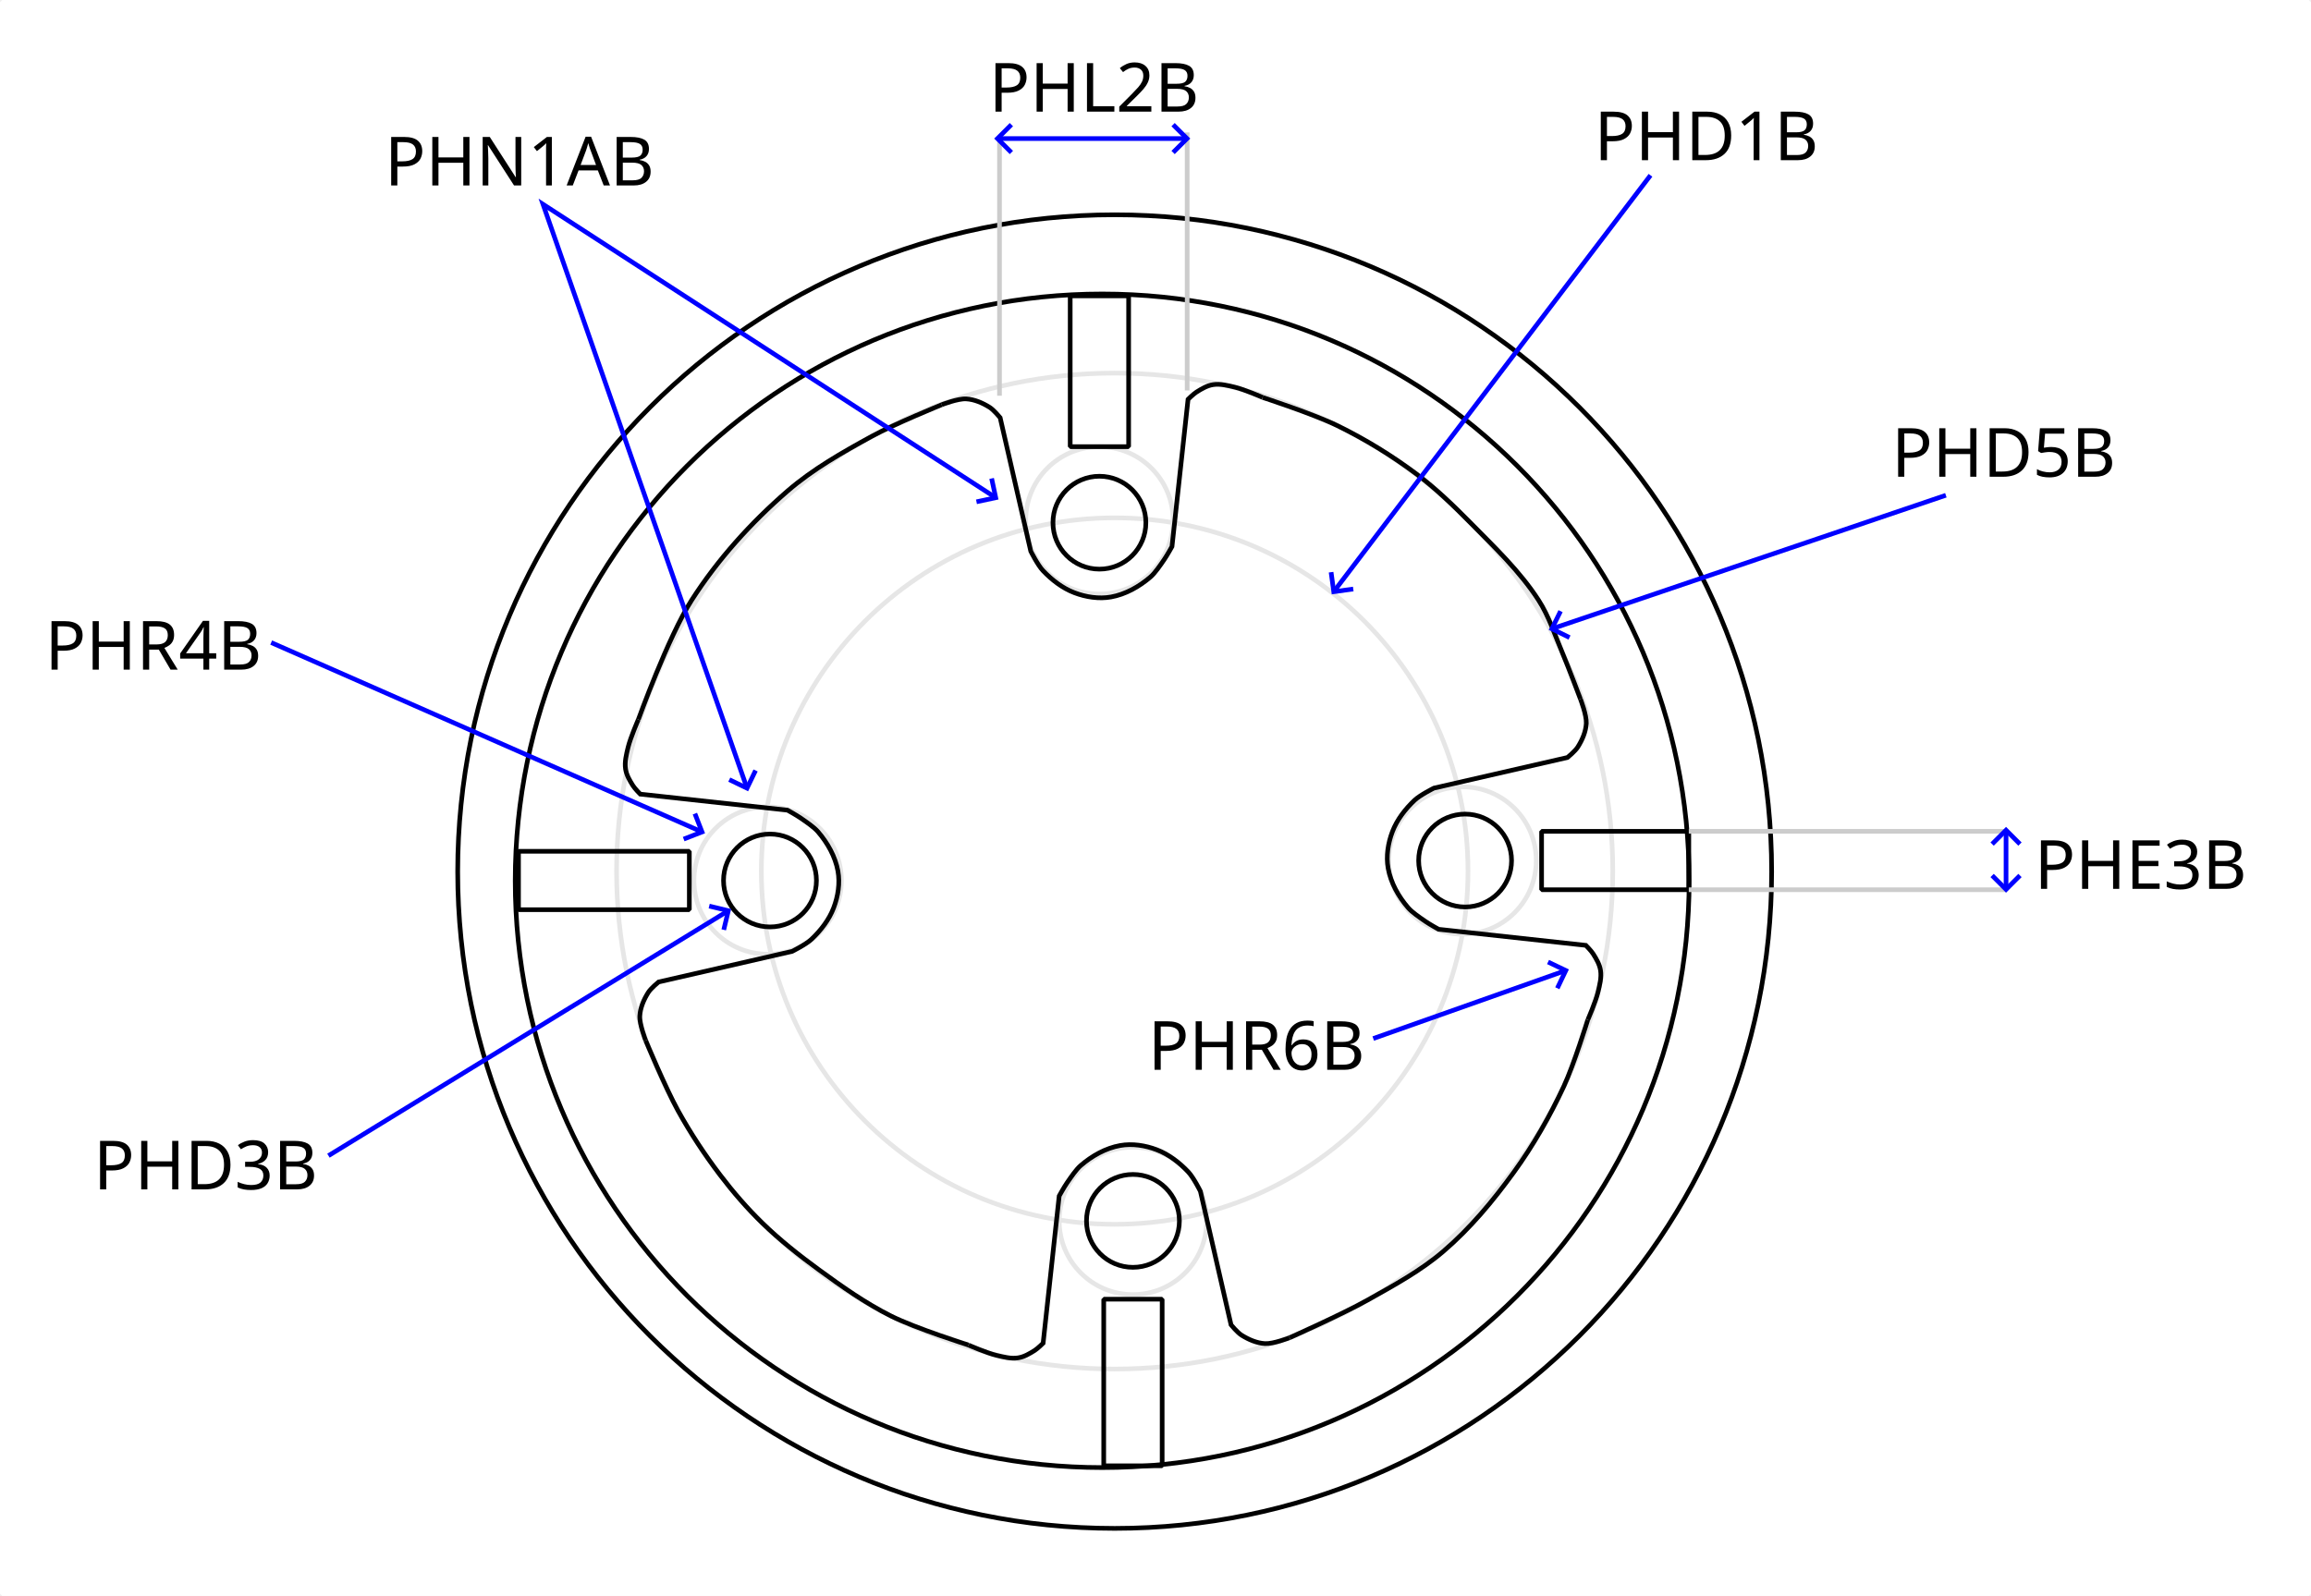
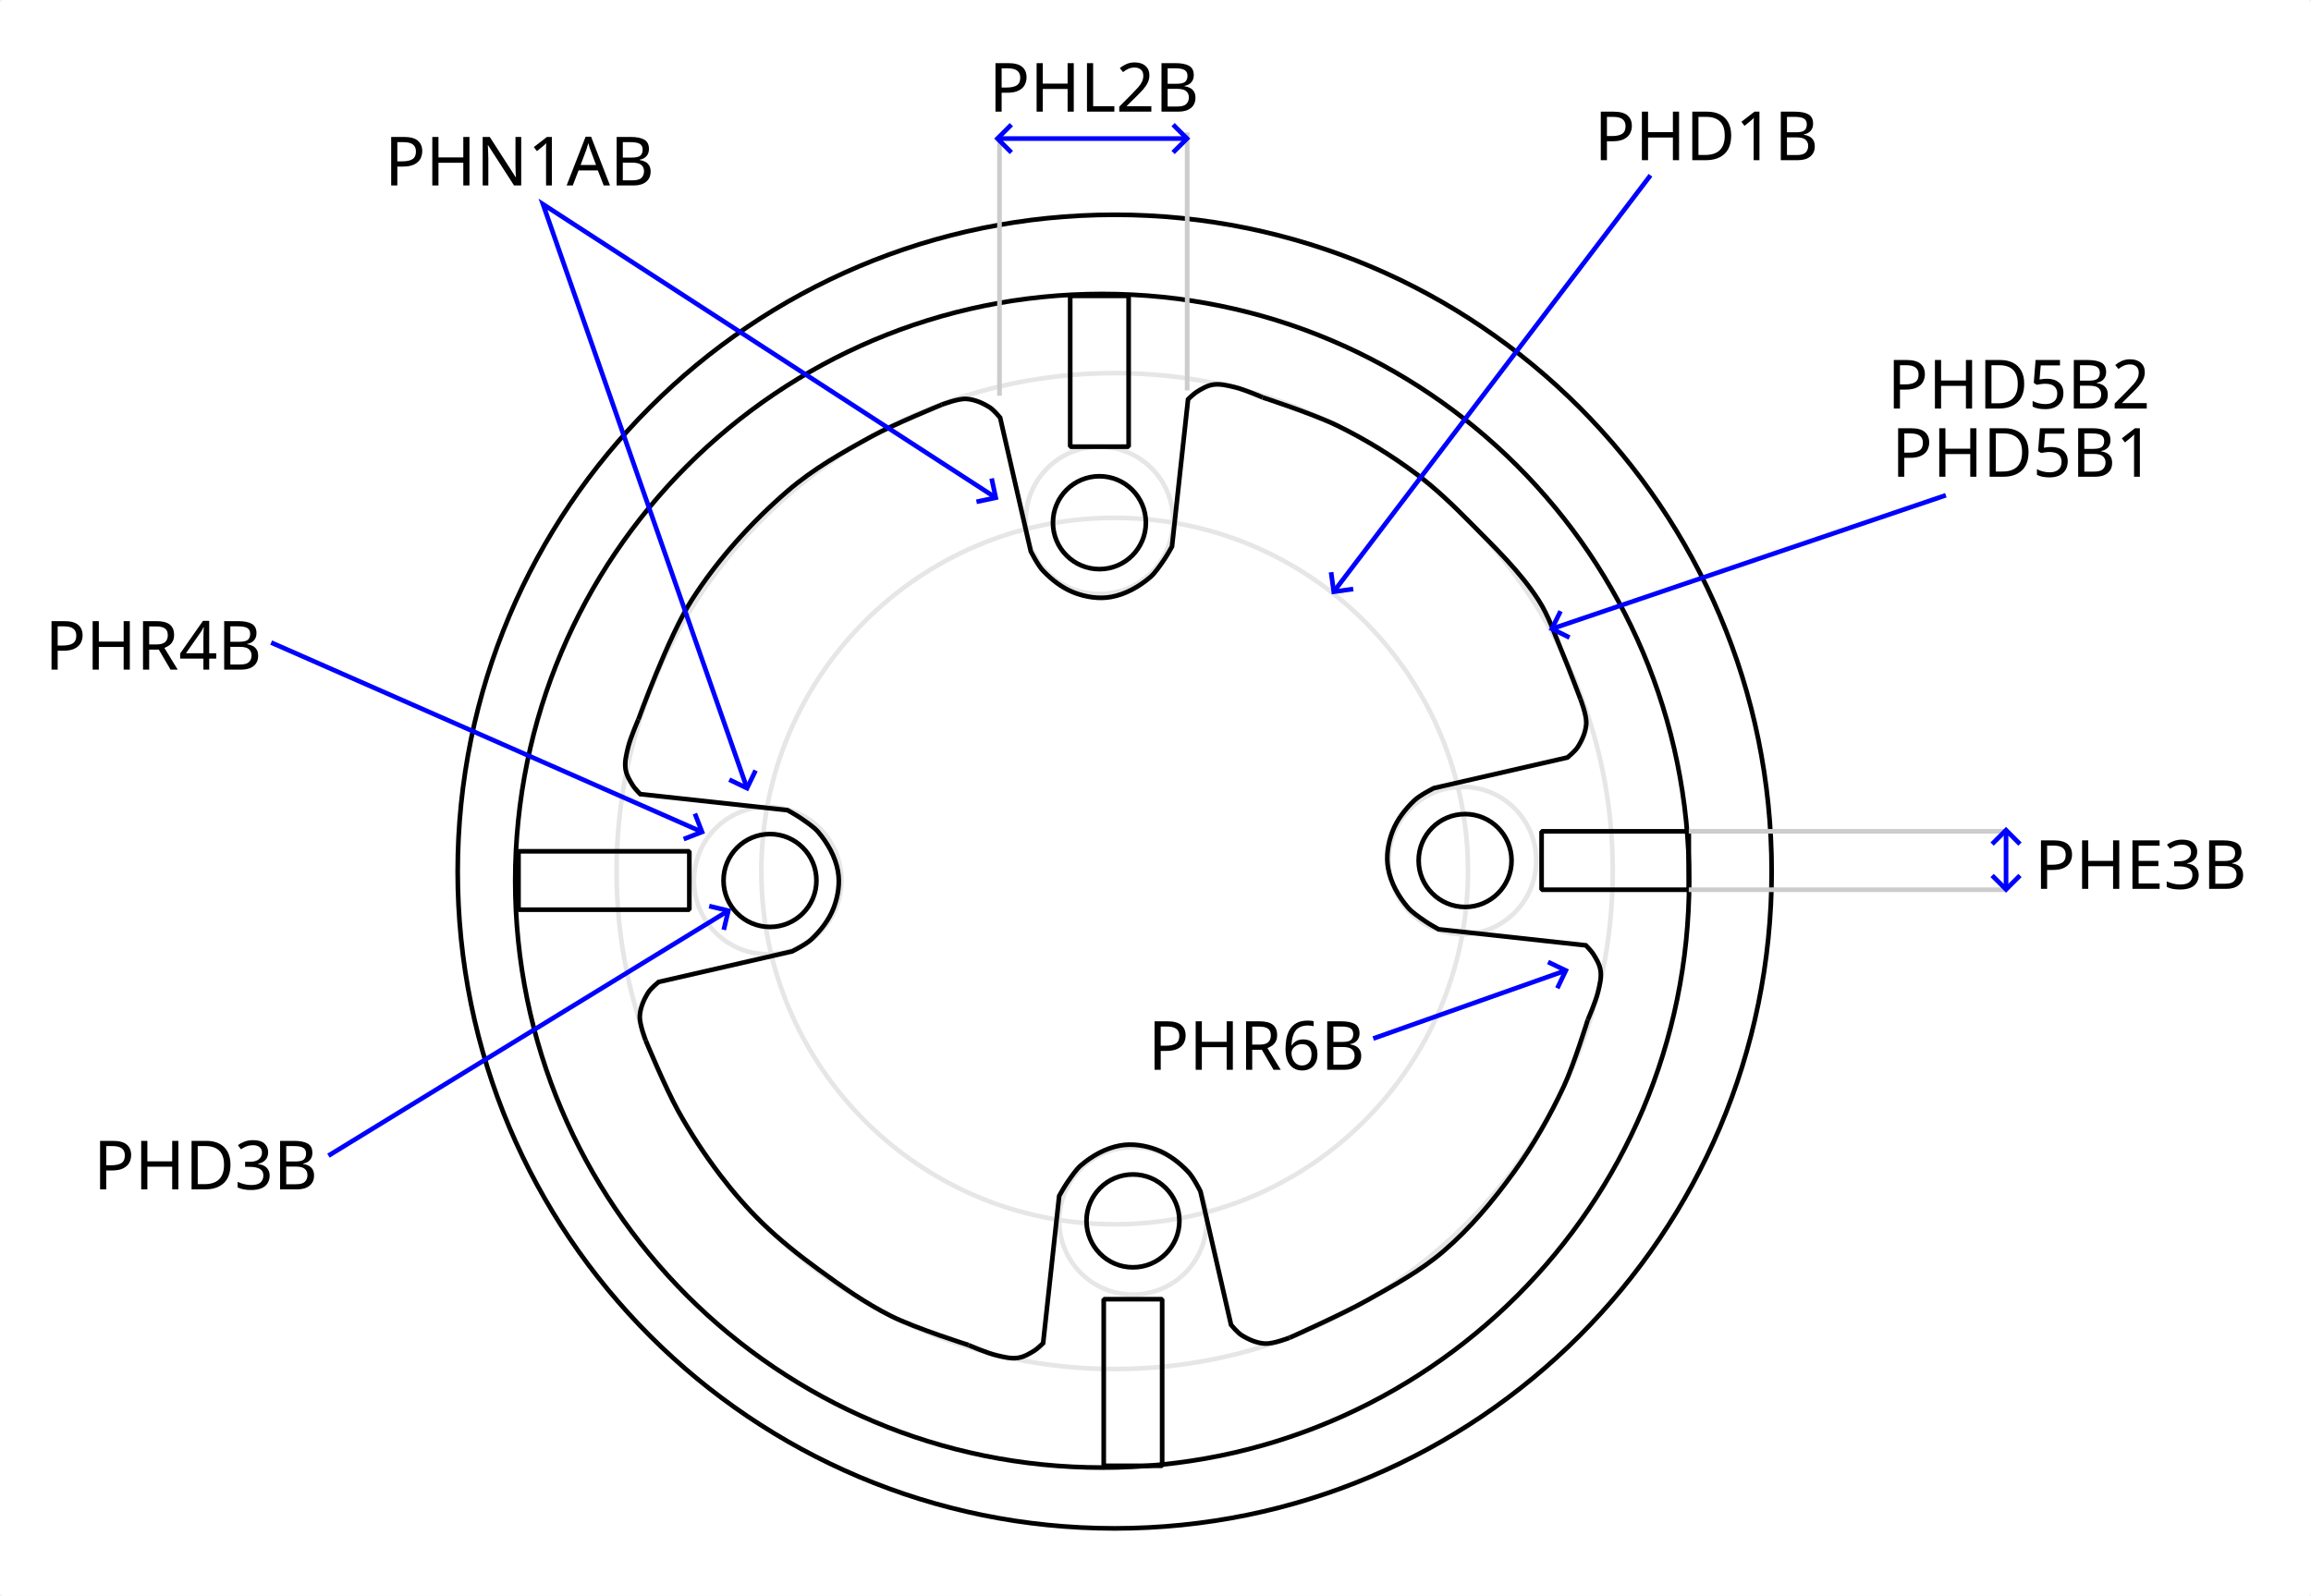
<svg xmlns="http://www.w3.org/2000/svg" width="498.613" height="344.436" viewBox="0 0 131.925 91.132" version="1.1" id="svg1">
  <defs id="defs1">
    <marker style="overflow:visible" id="ArrowWide-96" refX="0" refY="0" orient="auto-start-reverse" markerWidth="1" markerHeight="1" viewBox="0 0 1 1" preserveAspectRatio="xMidYMid">
      <path style="fill:none;stroke:context-stroke;stroke-width:1;stroke-linecap:butt" d="M 3,-3 0,0 3,3" transform="rotate(180,0.125,0)" id="path1-4" />
    </marker>
    <marker style="overflow:visible" id="ArrowWide-43-91-9" refX="0" refY="0" orient="auto-start-reverse" markerWidth="1" markerHeight="1" viewBox="0 0 1 1" preserveAspectRatio="xMidYMid">
      <path style="fill:none;stroke:context-stroke;stroke-width:1;stroke-linecap:butt" d="M 3,-3 0,0 3,3" transform="rotate(180,0.125,0)" id="path1-1-7-3" />
    </marker>
    <marker style="overflow:visible" id="ArrowWide-9-5-4-7-6" refX="0" refY="0" orient="auto-start-reverse" markerWidth="1" markerHeight="1" viewBox="0 0 1 1" preserveAspectRatio="xMidYMid">
      <path style="fill:none;stroke:context-stroke;stroke-width:1;stroke-linecap:butt" d="M 3,-3 0,0 3,3" transform="rotate(180,0.125,0)" id="path1-2-9-9-1-8" />
    </marker>
    <rect x="481.211" y="718.845" width="118.789" height="73.231" id="rect22-97" />
    <rect x="379.28" y="450.966" width="73.333" height="29.781" id="rect25" />
    <rect x="469.47" y="530.86" width="70.958" height="43.212" id="rect26" />
    <rect x="35.361" y="558.611" width="69.802" height="29.424" id="rect27-3" />
    <rect x="47.38" y="682.816" width="61.03" height="30.421" id="rect28-0" />
    <rect x="104.834" y="471.822" width="75.812" height="35.067" id="rect30-5" />
    <rect x="291.501" y="655.172" width="62.669" height="34.866" id="rect2-9" />
    <rect x="243.579" y="411.65" width="83.222" height="29.63" id="rect14" />
+     <rect x="469.47" y="530.86" width="70.958" height="43.212" id="rect26-7" />
  </defs>
  <g id="layer1" transform="translate(-21.65227,-840.0339)">
    <rect style="fill:#ffffff;stroke:#ffffff;stroke-width:0.265;stroke-linejoin:bevel;stroke-dasharray:none;stroke-dashoffset:0" id="rect31-7" width="131.66" height="90.867" x="21.785" y="840.166" />
    <circle style="fill:none;stroke:#000000;stroke-width:0.265;stroke-linejoin:bevel;stroke-dasharray:none;stroke-dashoffset:0" id="circle23" cx="85.284" cy="889.802" r="37.504" />
    <circle style="fill:none;stroke:#e6e6e6;stroke-width:0.265;stroke-linejoin:bevel;stroke-dasharray:none;stroke-dashoffset:0" id="path14-4" cx="85.284" cy="889.773" r="28.434" />
    <circle style="fill:none;stroke:#e6e6e6;stroke-width:0.265;stroke-linejoin:bevel;stroke-dasharray:none;stroke-dashoffset:0" id="path14-4-1" cx="85.284" cy="889.773" r="20.17" />
    <circle style="fill:none;stroke:#000000;stroke-width:0.265;stroke-linejoin:bevel;stroke-dasharray:none;stroke-dashoffset:0" id="circle24" cx="84.413" cy="869.88" r="2.652" />
    <circle style="fill:none;stroke:#000000;stroke-width:0.265;stroke-linejoin:bevel;stroke-dasharray:none;stroke-dashoffset:0" id="path15-6" cx="65.607" cy="890.311" r="2.652" />
    <circle style="fill:none;stroke:#000000;stroke-width:0.265;stroke-linejoin:bevel;stroke-dasharray:none;stroke-dashoffset:0" id="path15-8" cx="105.289" cy="889.171" r="2.652" />
    <circle style="fill:none;stroke:#000000;stroke-width:0.265;stroke-linejoin:bevel;stroke-dasharray:none;stroke-dashoffset:0" id="path15-1" cx="86.327" cy="909.748" r="2.652" />
    <circle style="fill:none;stroke:#e6e6e6;stroke-width:0.265;stroke-linejoin:bevel;stroke-dasharray:none;stroke-dashoffset:0" id="path15-7" cx="84.413" cy="869.747" r="4.208" />
    <circle style="fill:none;stroke:#e6e6e6;stroke-width:0.265;stroke-linejoin:bevel;stroke-dasharray:none;stroke-dashoffset:0" id="path15-7-8" cx="65.475" cy="890.311" r="4.208" />
    <circle style="fill:none;stroke:#e6e6e6;stroke-width:0.265;stroke-linejoin:bevel;stroke-dasharray:none;stroke-dashoffset:0" id="path15-7-9" cx="86.327" cy="909.748" r="4.208" />
    <circle style="fill:none;stroke:#e6e6e6;stroke-width:0.265;stroke-linejoin:bevel;stroke-dasharray:none;stroke-dashoffset:0" id="path15-7-3" cx="105.141" cy="889.171" r="4.208" />
    <path style="fill:none;stroke:#000000;stroke-width:0.265px;stroke-linecap:butt;stroke-linejoin:miter;stroke-opacity:1" d="m 95.266,916.421 c 0,0 -0.919,0.36 -1.397,0.334 -0.475,-0.026 -0.941,-0.23 -1.344,-0.483 -0.237,-0.149 -0.598,-0.589 -0.598,-0.589 l -1.749,-7.626 c 0,0 -0.393,-0.789 -0.692,-1.104 -0.503,-0.532 -1.111,-1.004 -1.795,-1.265 -0.656,-0.251 -1.401,-0.367 -2.092,-0.244 -0.83,0.148 -1.618,0.594 -2.256,1.145 -0.256,0.221 -0.543,0.645 -0.782,0.992 -0.164,0.238 -0.444,0.743 -0.444,0.743 l -0.917,8.406 c 0,0 -0.302,0.3 -0.48,0.414 -0.294,0.186 -0.609,0.373 -0.953,0.425 -0.408,0.062 -0.828,-0.047 -1.23,-0.143 -0.551,-0.131 -1.595,-0.586 -1.595,-0.586" id="path24-5" />
    <path style="fill:none;stroke:#000000;stroke-width:0.265px;stroke-linecap:butt;stroke-linejoin:miter;stroke-opacity:1" d="m 111.872,879.948 c 0,0 0.36,0.919 0.334,1.397 -0.026,0.475 -0.23,0.941 -0.483,1.344 -0.149,0.237 -0.589,0.598 -0.589,0.598 l -7.626,1.749 c 0,0 -0.789,0.393 -1.104,0.692 -0.532,0.503 -1.004,1.111 -1.265,1.795 -0.251,0.656 -0.367,1.401 -0.244,2.092 0.148,0.83 0.594,1.618 1.145,2.256 0.221,0.256 0.645,0.543 0.992,0.782 0.238,0.164 0.743,0.444 0.743,0.444 l 8.406,0.917 c 0,0 0.3,0.302 0.414,0.48 0.186,0.294 0.373,0.609 0.425,0.953 0.062,0.408 -0.047,0.828 -0.143,1.23 -0.131,0.551 -0.586,1.595 -0.586,1.595" id="path16-8" />
    <path style="fill:none;stroke:#000000;stroke-width:0.265px;stroke-linecap:butt;stroke-linejoin:miter;stroke-opacity:1" d="m 75.407,863.145 c 0,0 0.919,-0.36 1.397,-0.334 0.475,0.026 0.941,0.23 1.344,0.483 0.237,0.149 0.598,0.589 0.598,0.589 l 1.749,7.626 c 0,0 0.393,0.789 0.692,1.104 0.503,0.532 1.111,1.004 1.795,1.265 0.656,0.251 1.401,0.367 2.092,0.244 0.83,-0.148 1.618,-0.594 2.256,-1.145 0.256,-0.221 0.543,-0.645 0.782,-0.992 0.164,-0.238 0.444,-0.743 0.444,-0.743 l 0.917,-8.406 c 0,0 0.302,-0.3 0.48,-0.414 0.294,-0.186 0.609,-0.373 0.953,-0.425 0.408,-0.062 0.828,0.047 1.23,0.143 0.551,0.131 1.595,0.586 1.595,0.586" id="path16-8-6" />
    <path style="fill:none;stroke:#000000;stroke-width:0.265px;stroke-linecap:butt;stroke-linejoin:miter;stroke-opacity:1" d="m 58.51,899.445 c 0,0 -0.36,-0.919 -0.334,-1.397 0.026,-0.475 0.23,-0.941 0.483,-1.344 0.149,-0.237 0.589,-0.598 0.589,-0.598 l 7.626,-1.749 c 0,0 0.789,-0.393 1.104,-0.692 0.532,-0.503 1.004,-1.111 1.265,-1.795 0.251,-0.656 0.367,-1.401 0.244,-2.092 -0.148,-0.83 -0.594,-1.618 -1.145,-2.256 -0.221,-0.256 -0.645,-0.543 -0.992,-0.782 -0.238,-0.164 -0.743,-0.444 -0.743,-0.444 l -8.406,-0.917 c 0,0 -0.3,-0.302 -0.414,-0.48 -0.186,-0.294 -0.373,-0.609 -0.425,-0.953 -0.062,-0.408 0.047,-0.828 0.143,-1.23 0.131,-0.551 0.586,-1.595 0.586,-1.595" id="path16-8-3" />
    <path style="fill:none;stroke:#000000;stroke-width:0.265px;stroke-linecap:butt;stroke-linejoin:miter;stroke-opacity:1" d="m 58.093,881.121 c 0,0 1.699,-4.722 3.042,-6.816 1.491,-2.326 3.38,-4.421 5.469,-6.229 1.448,-1.253 3.137,-2.211 4.817,-3.129 1.279,-0.7 3.986,-1.802 3.986,-1.802" id="path25" />
    <path style="fill:none;stroke:#000000;stroke-width:0.265px;stroke-linecap:butt;stroke-linejoin:miter;stroke-opacity:1" d="m 93.731,862.728 c 0,0 2.912,0.948 4.282,1.619 1.577,0.772 3.086,1.697 4.492,2.748 1.109,0.829 2.109,1.799 3.081,2.784 1.381,1.399 2.829,2.775 3.896,4.426 0.597,0.924 0.933,1.993 1.36,3.006 0.366,0.87 1.03,2.637 1.03,2.637" id="path26-06" />
    <path style="fill:none;stroke:#000000;stroke-width:0.265px;stroke-linecap:butt;stroke-linejoin:miter;stroke-opacity:1" d="m 58.51,899.445 c 0,0 1.135,2.72 1.847,4.007 0.707,1.277 1.513,2.503 2.396,3.666 0.743,0.978 1.55,1.913 2.431,2.767 0.995,0.965 2.088,1.83 3.207,2.647 1.317,0.961 2.659,1.913 4.117,2.644 1.411,0.707 4.433,1.662 4.433,1.662" id="path27-4" />
    <path style="fill:none;stroke:#000000;stroke-width:0.265px;stroke-linecap:butt;stroke-linejoin:miter;stroke-opacity:1" d="m 95.266,916.421 c 0,0 3.011,-1.342 4.448,-2.147 1.497,-0.839 3.026,-1.669 4.33,-2.785 1.535,-1.313 2.844,-2.89 4.03,-4.526 1.11,-1.531 2.054,-3.19 2.853,-4.904 0.567,-1.216 1.363,-3.788 1.363,-3.788" id="path28-6" />
    <circle style="fill:none;stroke:#000000;stroke-width:0.265;stroke-linejoin:bevel;stroke-dasharray:none;stroke-dashoffset:0" id="path14-5" cx="84.571" cy="890.327" r="33.507" />
    <rect style="fill:none;stroke:#000000;stroke-width:0.265;stroke-linejoin:bevel;stroke-dasharray:none;stroke-dashoffset:0" id="rect20" width="8.403" height="3.336" x="109.655" y="887.503" />
    <rect style="fill:none;stroke:#000000;stroke-width:0.265;stroke-linejoin:bevel;stroke-dasharray:none;stroke-dashoffset:0" id="rect20-9" width="9.752" height="3.336" x="51.251" y="888.643" />
    <rect style="fill:none;stroke:#000000;stroke-width:0.265;stroke-linejoin:bevel;stroke-dasharray:none;stroke-dashoffset:0" id="rect20-9-2" width="9.513" height="3.336" x="914.22" y="-87.995" transform="rotate(90)" />
    <rect style="fill:none;stroke:#000000;stroke-width:0.265;stroke-linejoin:bevel;stroke-dasharray:none;stroke-dashoffset:0" id="rect20-9-7" width="8.61" height="3.336" x="-865.539" y="82.745" transform="rotate(-90)" />
    <path style="fill:none;stroke:#cccccc;stroke-width:0.265px;stroke-linecap:butt;stroke-linejoin:miter;stroke-opacity:1" d="m 118.058,887.503 h 18.111" id="path29" />
    <path style="fill:none;stroke:#cccccc;stroke-width:0.265px;stroke-linecap:butt;stroke-linejoin:miter;stroke-opacity:1" d="m 118.058,890.839 h 18.111" id="path21-1" />
    <path style="fill:none;stroke:#0000ff;stroke-width:0.265px;stroke-linecap:butt;stroke-linejoin:miter;stroke-opacity:1;marker-start:url(#ArrowWide-43-91-9);marker-end:url(#ArrowWide-9-5-4-7-6)" d="m 136.169,887.503 v 3.251" id="path7-0-5-2" />
    <text xml:space="preserve" transform="matrix(0.2645833,0,0,0.2645833,10.46534,697.1607)" id="text22-2" style="font-size:14.667px;line-height:1.25;font-family:sans-serif;white-space:pre;shape-inside:url(#rect22-97);display:inline">
      <tspan x="481.211" y="731.822" id="tspan1">PHE3B</tspan>
    </text>
    <path style="fill:none;stroke:#0000ff;stroke-width:0.265px;stroke-linecap:butt;stroke-linejoin:miter;stroke-opacity:1;marker-start:url(#ArrowWide-96)" d="M 97.83,873.767 115.872,850.044" id="path30" />
    <path style="fill:none;stroke:#0000ff;stroke-width:0.265px;stroke-linecap:butt;stroke-linejoin:miter;stroke-opacity:1;marker-start:url(#ArrowWide-96)" d="m 110.303,875.919 22.43,-7.605" id="path31-8" />
    <path style="fill:none;stroke:#0000ff;stroke-width:0.265px;stroke-linecap:butt;stroke-linejoin:miter;stroke-opacity:1;marker-start:url(#ArrowWide-96)" d="m 63.174,892.07 -22.772,13.955" id="path32-6" />
    <path style="fill:#999999;stroke:#0000ff;stroke-width:0.265px;stroke-linecap:butt;stroke-linejoin:miter;stroke-opacity:1;marker-start:url(#ArrowWide-96)" d="M 61.668,887.513 37.133,876.725" id="path33-2" />
    <text xml:space="preserve" transform="matrix(0.2645833,0,0,0.2645833,12.30768,726.4276)" id="text25" style="font-size:14.667px;line-height:1.25;font-family:sans-serif;white-space:pre;shape-inside:url(#rect25);display:inline">
      <tspan x="379.279" y="463.943" id="tspan2">PHD1B</tspan>
    </text>
    <text xml:space="preserve" transform="matrix(0.2645833,0,0,0.2645833,5.418223,723.3665)" id="text26" style="font-size:14.667px;line-height:1.25;font-family:sans-serif;white-space:pre;shape-inside:url(#rect26);display:inline">
-       <tspan x="469.471" y="543.836" id="tspan3">PHD5B</tspan>
+       <tspan x="469.471" y="543.836" id="tspan3">PHD5B1</tspan>
    </text>
    <text xml:space="preserve" transform="matrix(0.2645833,0,0,0.2645833,14.86178,727.038)" id="text27-7" style="font-size:14.667px;line-height:1.25;font-family:sans-serif;white-space:pre;shape-inside:url(#rect27-3);display:inline">
      <tspan x="35.361" y="571.588" id="tspan4">PHR4B</tspan>
    </text>
    <text xml:space="preserve" transform="matrix(0.2645833,0,0,0.2645833,14.4523,723.8533)" id="text28" style="font-size:14.667px;line-height:1.25;font-family:sans-serif;white-space:pre;shape-inside:url(#rect28-0);display:inline">
      <tspan x="47.381" y="695.793" id="tspan5">PHD3B</tspan>
    </text>
    <path style="fill:none;stroke:#0000ff;stroke-width:0.265px;stroke-linecap:butt;stroke-linejoin:miter;stroke-opacity:1;marker-start:url(#ArrowWide-96);marker-end:url(#ArrowWide-96)" d="M 64.275,884.978 52.65,851.698 78.439,868.417" id="path35-29" />
    <text xml:space="preserve" transform="matrix(0.2645833,0,0,0.2645833,15.86876,722.3535)" id="text30" style="font-size:14.667px;line-height:1.25;font-family:sans-serif;white-space:pre;shape-inside:url(#rect30-5);display:inline">
      <tspan x="104.834" y="484.799" id="tspan6">PHN1AB</tspan>
    </text>
    <text xml:space="preserve" transform="matrix(0.2645833,0,0,0.2645833,10.05796,724.3408)" id="text2" style="font-size:14.667px;line-height:1.25;font-family:sans-serif;white-space:pre;shape-inside:url(#rect2-9);display:inline">
      <tspan x="291.502" y="668.148" id="tspan7">PHR6B</tspan>
    </text>
    <path style="fill:none;stroke:#0000ff;stroke-width:0.265px;stroke-linecap:butt;stroke-linejoin:miter;stroke-opacity:1;marker-end:url(#ArrowWide-96)" d="m 100.045,899.336 10.93,-3.864" id="path36" />
    <path style="fill:none;stroke:#cccccc;stroke-width:0.265px;stroke-linecap:butt;stroke-linejoin:miter;stroke-opacity:1" d="M 78.709,862.631 V 847.898" id="path37-8" />
    <path style="fill:none;stroke:#cccccc;stroke-width:0.265px;stroke-linecap:butt;stroke-linejoin:miter;stroke-opacity:1" d="M 89.423,862.33 V 847.597" id="path8-5" />
    <path style="fill:none;stroke:#0000ff;stroke-width:0.265px;stroke-linecap:butt;stroke-linejoin:miter;stroke-opacity:1;marker-start:url(#ArrowWide-96);marker-end:url(#ArrowWide-96)" d="m 78.659,847.946 h 10.689" id="path8-2-13" />
    <text xml:space="preserve" transform="matrix(0.2645833,0,0,0.2645833,13.65724,734.0587)" id="text13" style="font-size:14.667px;line-height:1.25;font-family:sans-serif;white-space:pre;shape-inside:url(#rect14);display:inline">
      <tspan x="243.578" y="424.627" id="tspan8">PHL2B</tspan>
    </text>
+     <text xml:space="preserve" transform="matrix(0.2645833,0,0,0.2645833,5.170765,719.4704)" id="text26-3" style="font-size:14.667px;line-height:1.25;font-family:sans-serif;white-space:pre;shape-inside:url(#rect26-7);display:inline">
+       <tspan x="469.471" y="543.836" id="tspan9">PHD5B2</tspan>
+     </text>
  </g>
</svg>
